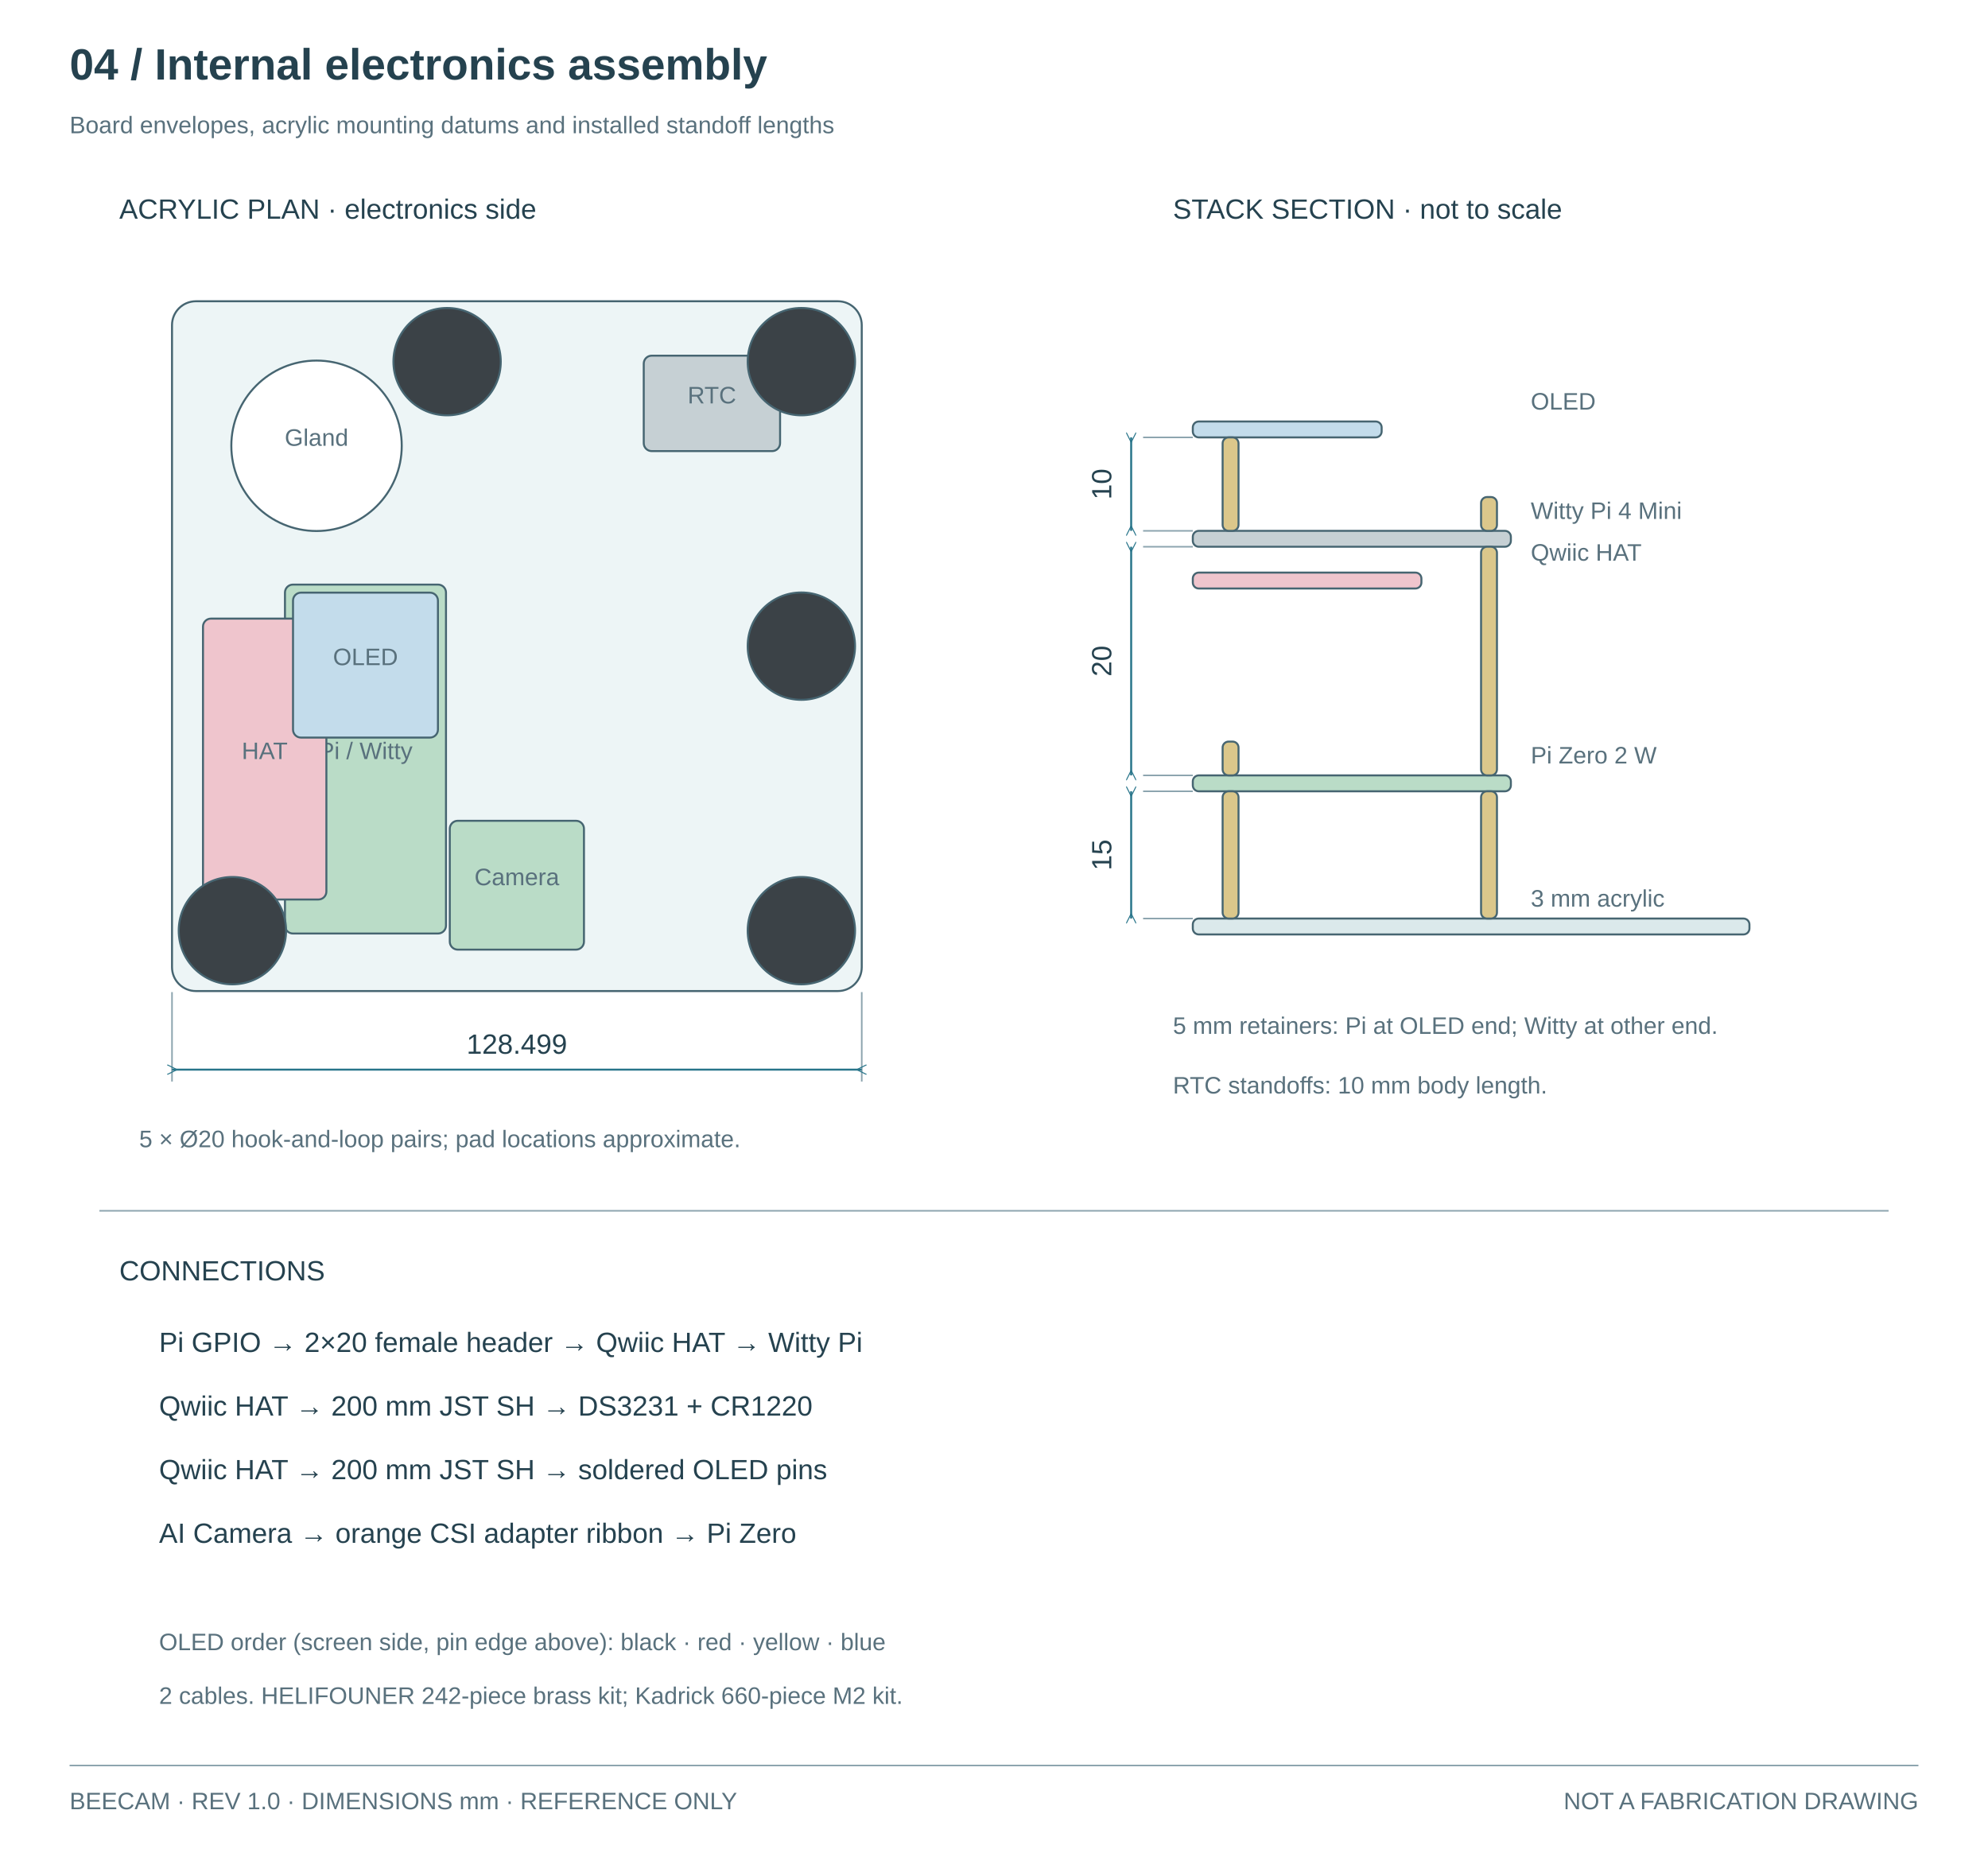
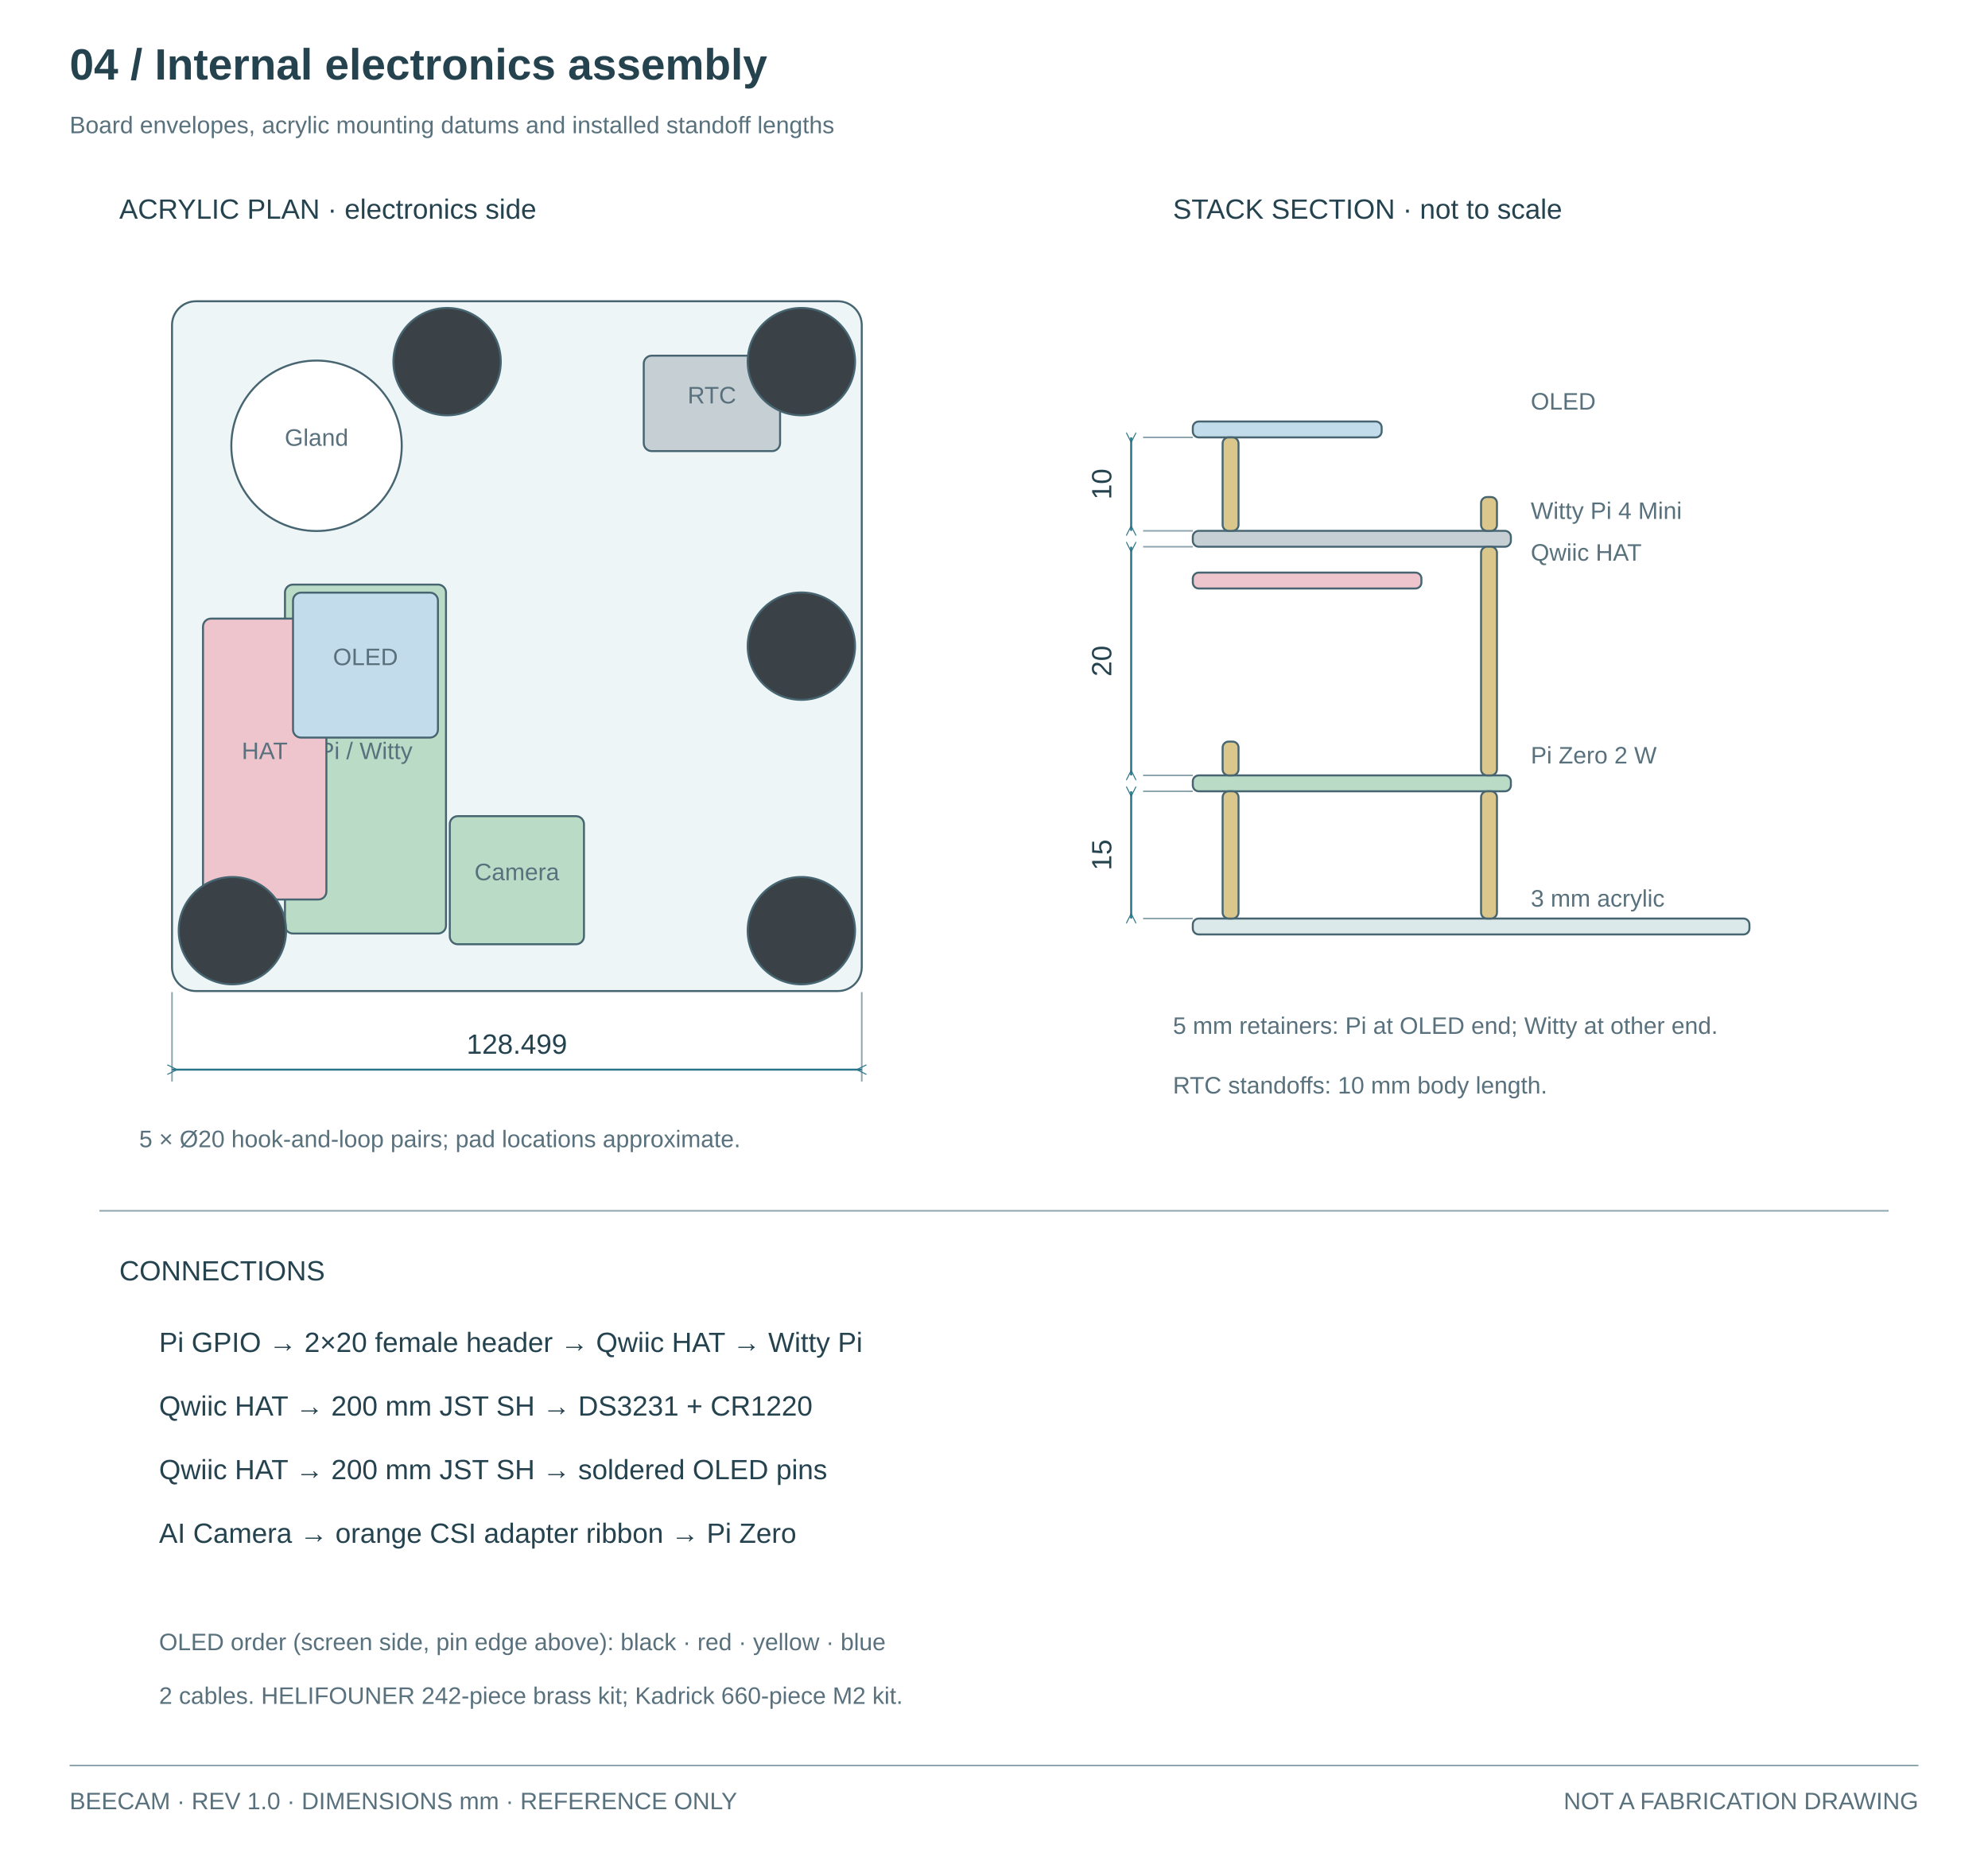
<svg xmlns="http://www.w3.org/2000/svg" width="1000" height="930" viewBox="0 0 1000 930" role="img" aria-label="04 / Internal electronics assembly">
  <defs>
    <marker id="a" viewBox="0 0 10 10" refX="5" refY="5" markerWidth="5" markerHeight="5" orient="auto-start-reverse">
      <path d="M10 0L0 5L10 10" fill="none" stroke="#28758a" />
    </marker>
  </defs>
  <style>text{font-family:Arial,sans-serif;fill:#25424f}.title{font-size:22px;font-weight:bold}.label{font-size:14px}.small{font-size:12px;fill:#59717d}.edge{stroke:#466571;stroke-width:1.2;fill:none}.ext{stroke:#8da5af;stroke-width:.8}.dim{stroke:#28758a;stroke-width:1;marker-start:url(#a);marker-end:url(#a)}</style>
  <rect width="100%" height="100%" fill="white" />
  <text x="35" y="40" class="title" text-anchor="start">04 / Internal electronics assembly</text>
  <text x="35" y="67" class="small" text-anchor="start">Board envelopes, acrylic mounting datums and installed standoff lengths</text>
  <text x="60" y="110" class="label" text-anchor="start">ACRYLIC PLAN · electronics side</text>
  <text x="590" y="110" class="label" text-anchor="start">STACK SECTION · not to scale</text>
  <rect x="86.525" y="151.525" width="346.95" height="346.95" rx="12" fill="#edf5f6" stroke="#466571" />
  <rect x="143.342" y="294.034" width="81" height="175.5" rx="4" fill="#badcc7" stroke="#466571" />
  <text x="183.842" y="381.784" class="small" text-anchor="middle">Pi / Witty</text>
  <rect x="102.113" y="311.147" width="62.065" height="141.275" rx="4" fill="#efc5cd" stroke="#466571" />
  <text x="133.145" y="381.784" class="small" text-anchor="middle">HAT</text>
  <rect x="147.392" y="298.084" width="72.9" height="72.9" rx="4" fill="#c3dceb" stroke="#466571" />
  <text x="183.842" y="334.534" class="small" text-anchor="middle">OLED</text>
  <rect x="323.814" y="178.89" width="68.58" height="48.006" rx="4" fill="#c6d0d4" stroke="#466571" />
  <text x="358.104" y="202.893" class="small" text-anchor="middle">RTC</text>
-   <rect x="226.25" y="412.836" width="67.5" height="64.8" rx="4" fill="#badcc7" stroke="#466571" />
-   <text x="260" y="445.236" class="small" text-anchor="middle">Camera</text>
+   <rect x="226.25" y="410.509" width="67.5" height="64.427" rx="4" fill="#badcc7" stroke="#466571" />
+   <text x="260" y="442.723" class="small" text-anchor="middle">Camera</text>
  <circle cx="159.222" cy="224.222" r="42.863" fill="white" stroke="#466571" />
  <text x="159.222" y="224.222" class="small" text-anchor="middle">Gland</text>
  <circle cx="224.9" cy="181.9" r="27" fill="#3b4247" stroke="#466571" />
  <circle cx="403.1" cy="181.9" r="27" fill="#3b4247" stroke="#466571" />
  <circle cx="403.1" cy="325" r="27" fill="#3b4247" stroke="#466571" />
  <circle cx="403.1" cy="468.1" r="27" fill="#3b4247" stroke="#466571" />
  <circle cx="116.9" cy="468.1" r="27" fill="#3b4247" stroke="#466571" />
  <line x1="86.525" y1="499" x2="86.525" y2="544" class="ext" />
  <line x1="433.475" y1="499" x2="433.475" y2="544" class="ext" />
  <line x1="86.525" y1="538" x2="433.475" y2="538" class="dim" />
  <text x="260" y="530" class="label" text-anchor="middle">128.499</text>
  <text x="70" y="577" class="small" text-anchor="start">5 × Ø20 hook-and-loop pairs; pad locations approximate.</text>
  <rect x="600" y="462" width="280" height="8" rx="3" fill="#dbe9eb" stroke="#466571" />
  <text x="770" y="456" class="small" text-anchor="start">3 mm acrylic</text>
  <rect x="600" y="390" width="160" height="8" rx="3" fill="#badcc7" stroke="#466571" />
  <text x="770" y="384" class="small" text-anchor="start">Pi Zero 2 W</text>
  <rect x="600" y="267" width="160" height="8" rx="3" fill="#c6d0d4" stroke="#466571" />
  <text x="770" y="261" class="small" text-anchor="start">Witty Pi 4 Mini</text>
  <rect x="600" y="288" width="115" height="8" rx="3" fill="#efc5cd" stroke="#466571" />
  <text x="770" y="282" class="small" text-anchor="start">Qwiic HAT</text>
  <rect x="600" y="212" width="95" height="8" rx="3" fill="#c3dceb" stroke="#466571" />
  <text x="770" y="206" class="small" text-anchor="start">OLED</text>
  <rect x="615" y="398" width="8" height="64" rx="3" fill="#dbc78b" stroke="#466571" />
  <rect x="745" y="398" width="8" height="64" rx="3" fill="#dbc78b" stroke="#466571" />
  <rect x="745" y="275" width="8" height="115" rx="3" fill="#dbc78b" stroke="#466571" />
  <rect x="745" y="250" width="8" height="17" rx="3" fill="#dbc78b" stroke="#466571" />
  <rect x="615" y="373" width="8" height="17" rx="3" fill="#dbc78b" stroke="#466571" />
  <rect x="615" y="220" width="8" height="47" rx="3" fill="#dbc78b" stroke="#466571" />
  <line x1="600" y1="398" x2="575" y2="398" class="ext" />
  <line x1="600" y1="462" x2="575" y2="462" class="ext" />
  <line x1="569" y1="398" x2="569" y2="462" class="dim" />
  <text class="label" transform="translate(559 430) rotate(-90)" text-anchor="middle">15</text>
  <line x1="600" y1="275" x2="575" y2="275" class="ext" />
  <line x1="600" y1="390" x2="575" y2="390" class="ext" />
  <line x1="569" y1="275" x2="569" y2="390" class="dim" />
  <text class="label" transform="translate(559 332.5) rotate(-90)" text-anchor="middle">20</text>
  <line x1="600" y1="220" x2="575" y2="220" class="ext" />
  <line x1="600" y1="267" x2="575" y2="267" class="ext" />
  <line x1="569" y1="220" x2="569" y2="267" class="dim" />
  <text class="label" transform="translate(559 243.5) rotate(-90)" text-anchor="middle">10</text>
  <text x="590" y="520" class="small" text-anchor="start">5 mm retainers: Pi at OLED end; Witty at other end.</text>
  <text x="590" y="550" class="small" text-anchor="start">RTC standoffs: 10 mm body length.</text>
  <line x1="50" y1="609" x2="950" y2="609" class="ext" />
  <text x="60" y="644" class="label" text-anchor="start">CONNECTIONS</text>
  <text x="80" y="680" class="label" text-anchor="start">Pi GPIO → 2×20 female header → Qwiic HAT → Witty Pi</text>
  <text x="80" y="712" class="label" text-anchor="start">Qwiic HAT → 200 mm JST SH → DS3231 + CR1220</text>
  <text x="80" y="744" class="label" text-anchor="start">Qwiic HAT → 200 mm JST SH → soldered OLED pins</text>
  <text x="80" y="776" class="label" text-anchor="start">AI Camera → orange CSI adapter ribbon → Pi Zero</text>
  <text x="80" y="830" class="small" text-anchor="start">OLED order (screen side, pin edge above): black · red · yellow · blue</text>
  <text x="80" y="857" class="small" text-anchor="start">2 cables. HELIFOUNER 242-piece brass kit; Kadrick 660-piece M2 kit.</text>
  <line x1="35" y1="888" x2="965" y2="888" class="ext" />
  <text x="35" y="910" class="small" text-anchor="start">BEECAM · REV 1.0 · DIMENSIONS mm · REFERENCE ONLY</text>
  <text x="965" y="910" class="small" text-anchor="end">NOT A FABRICATION DRAWING</text>
</svg>
